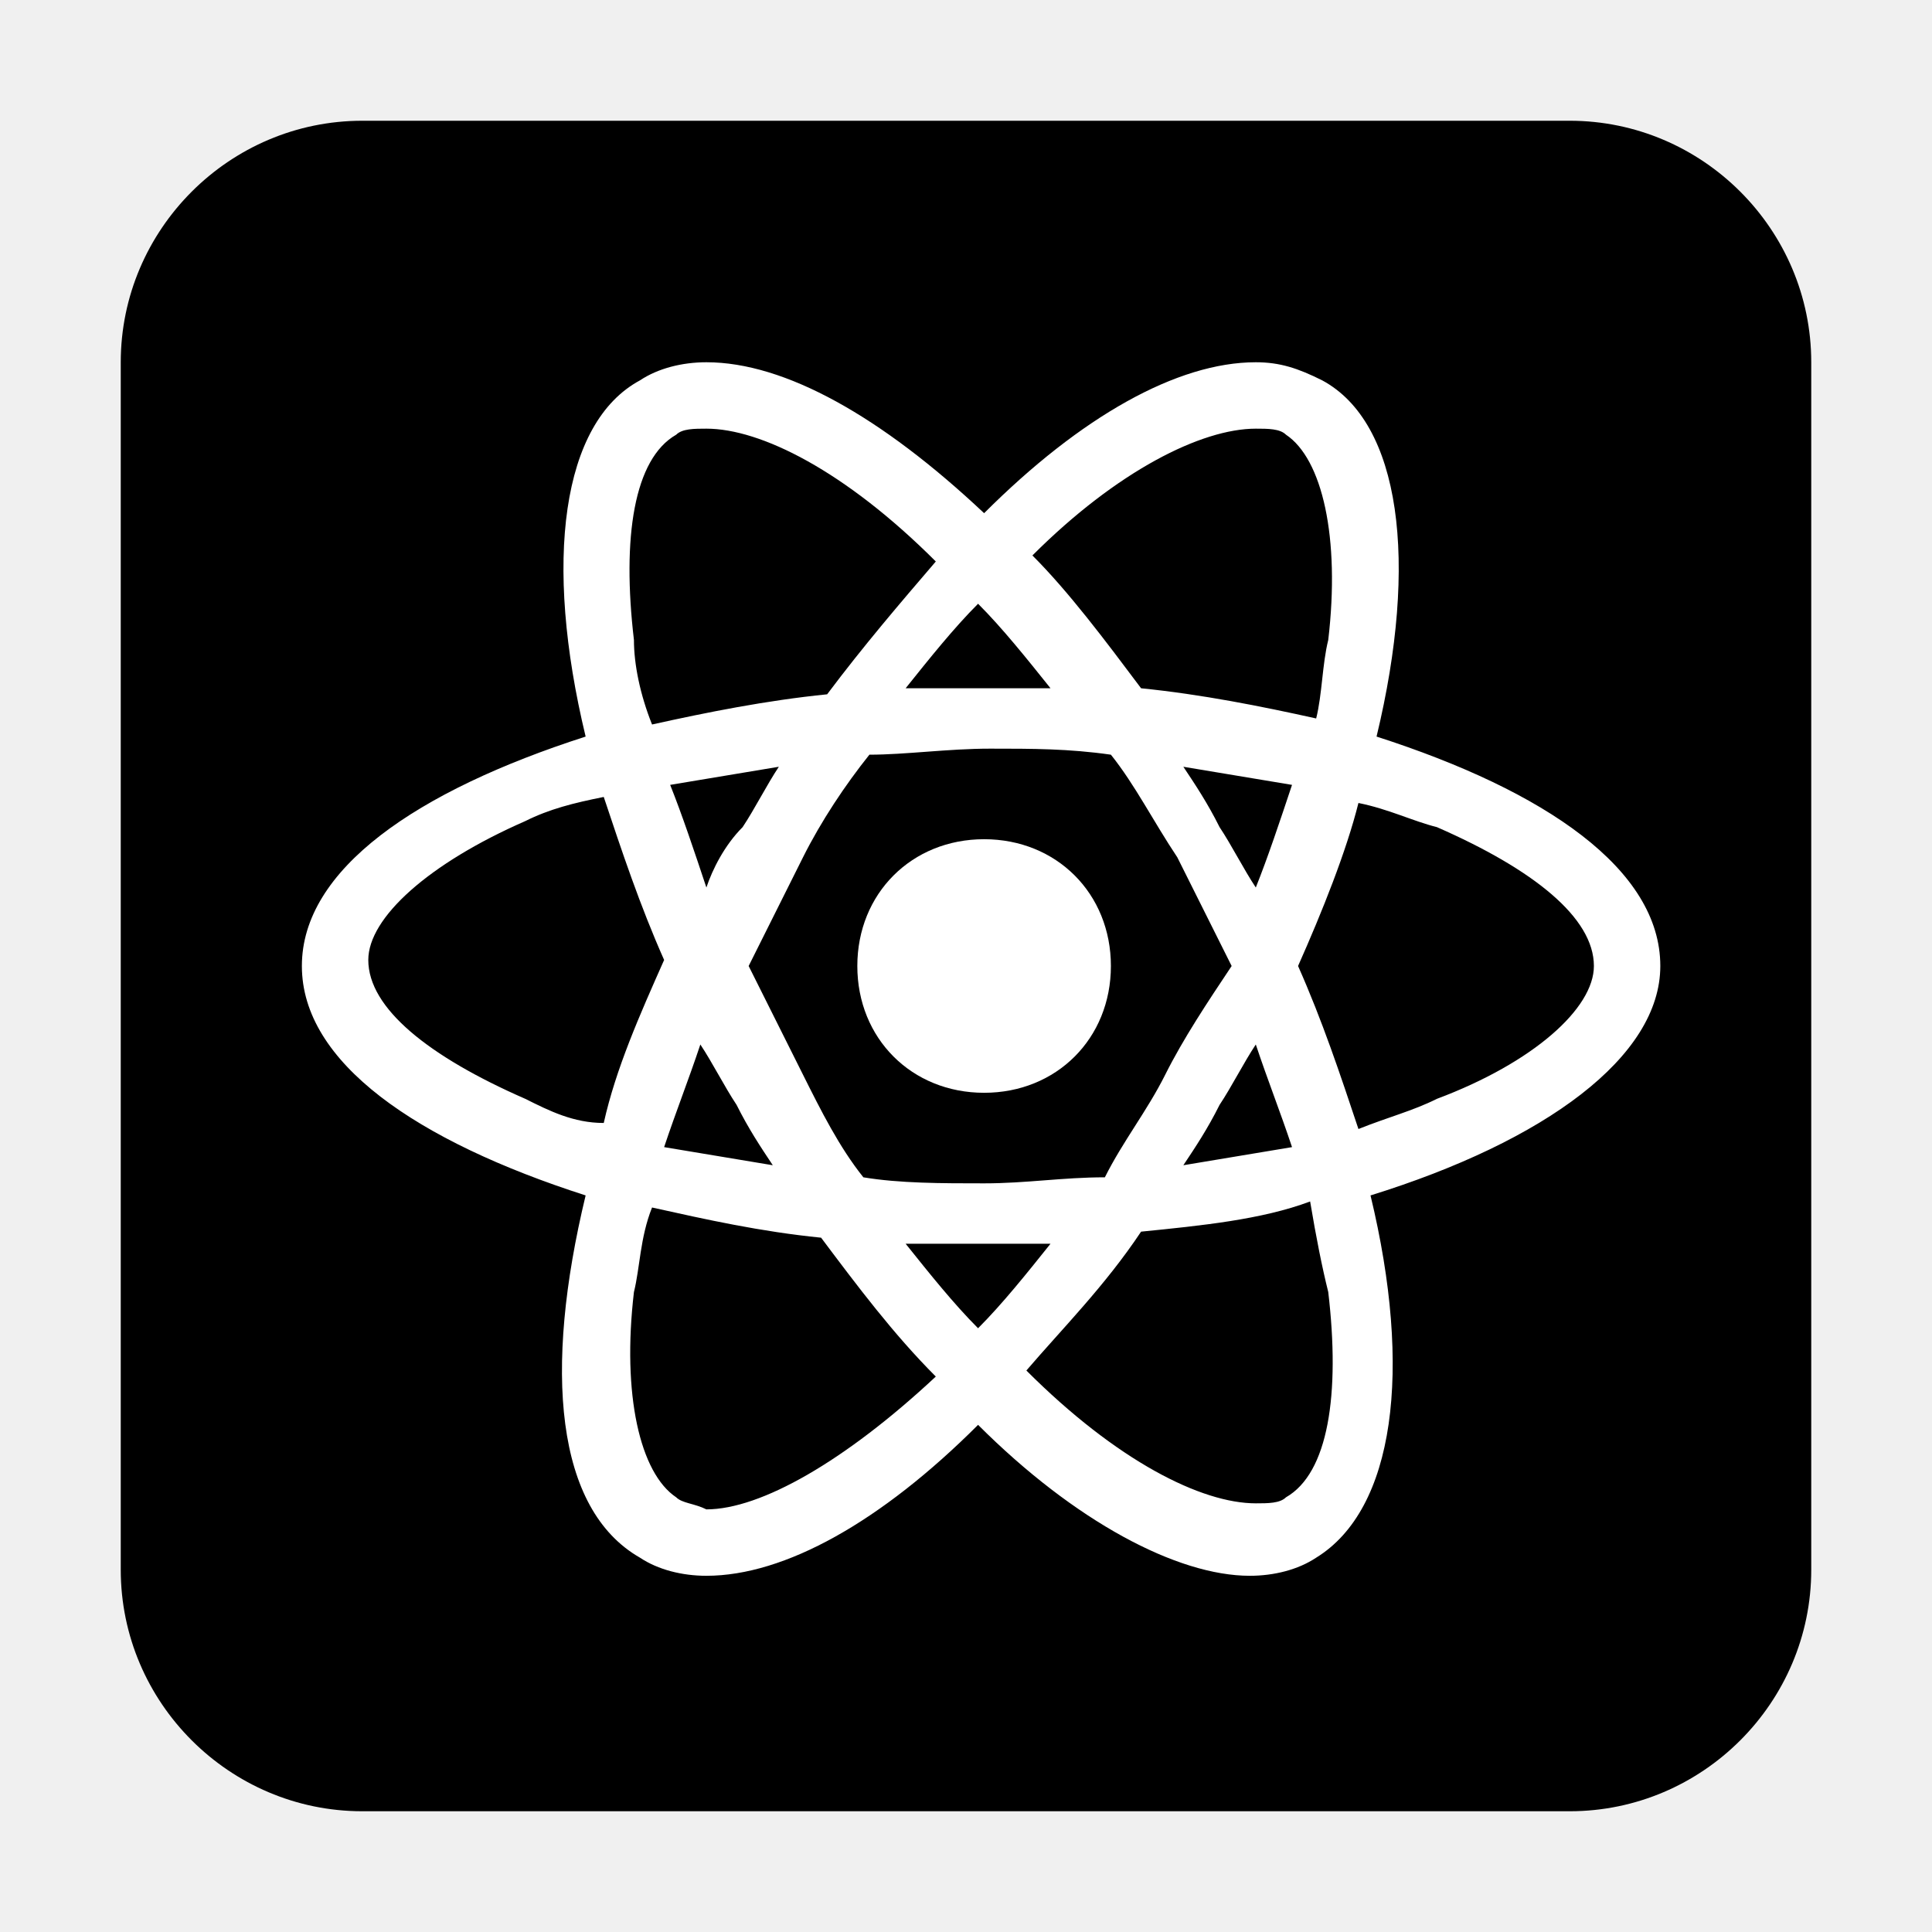
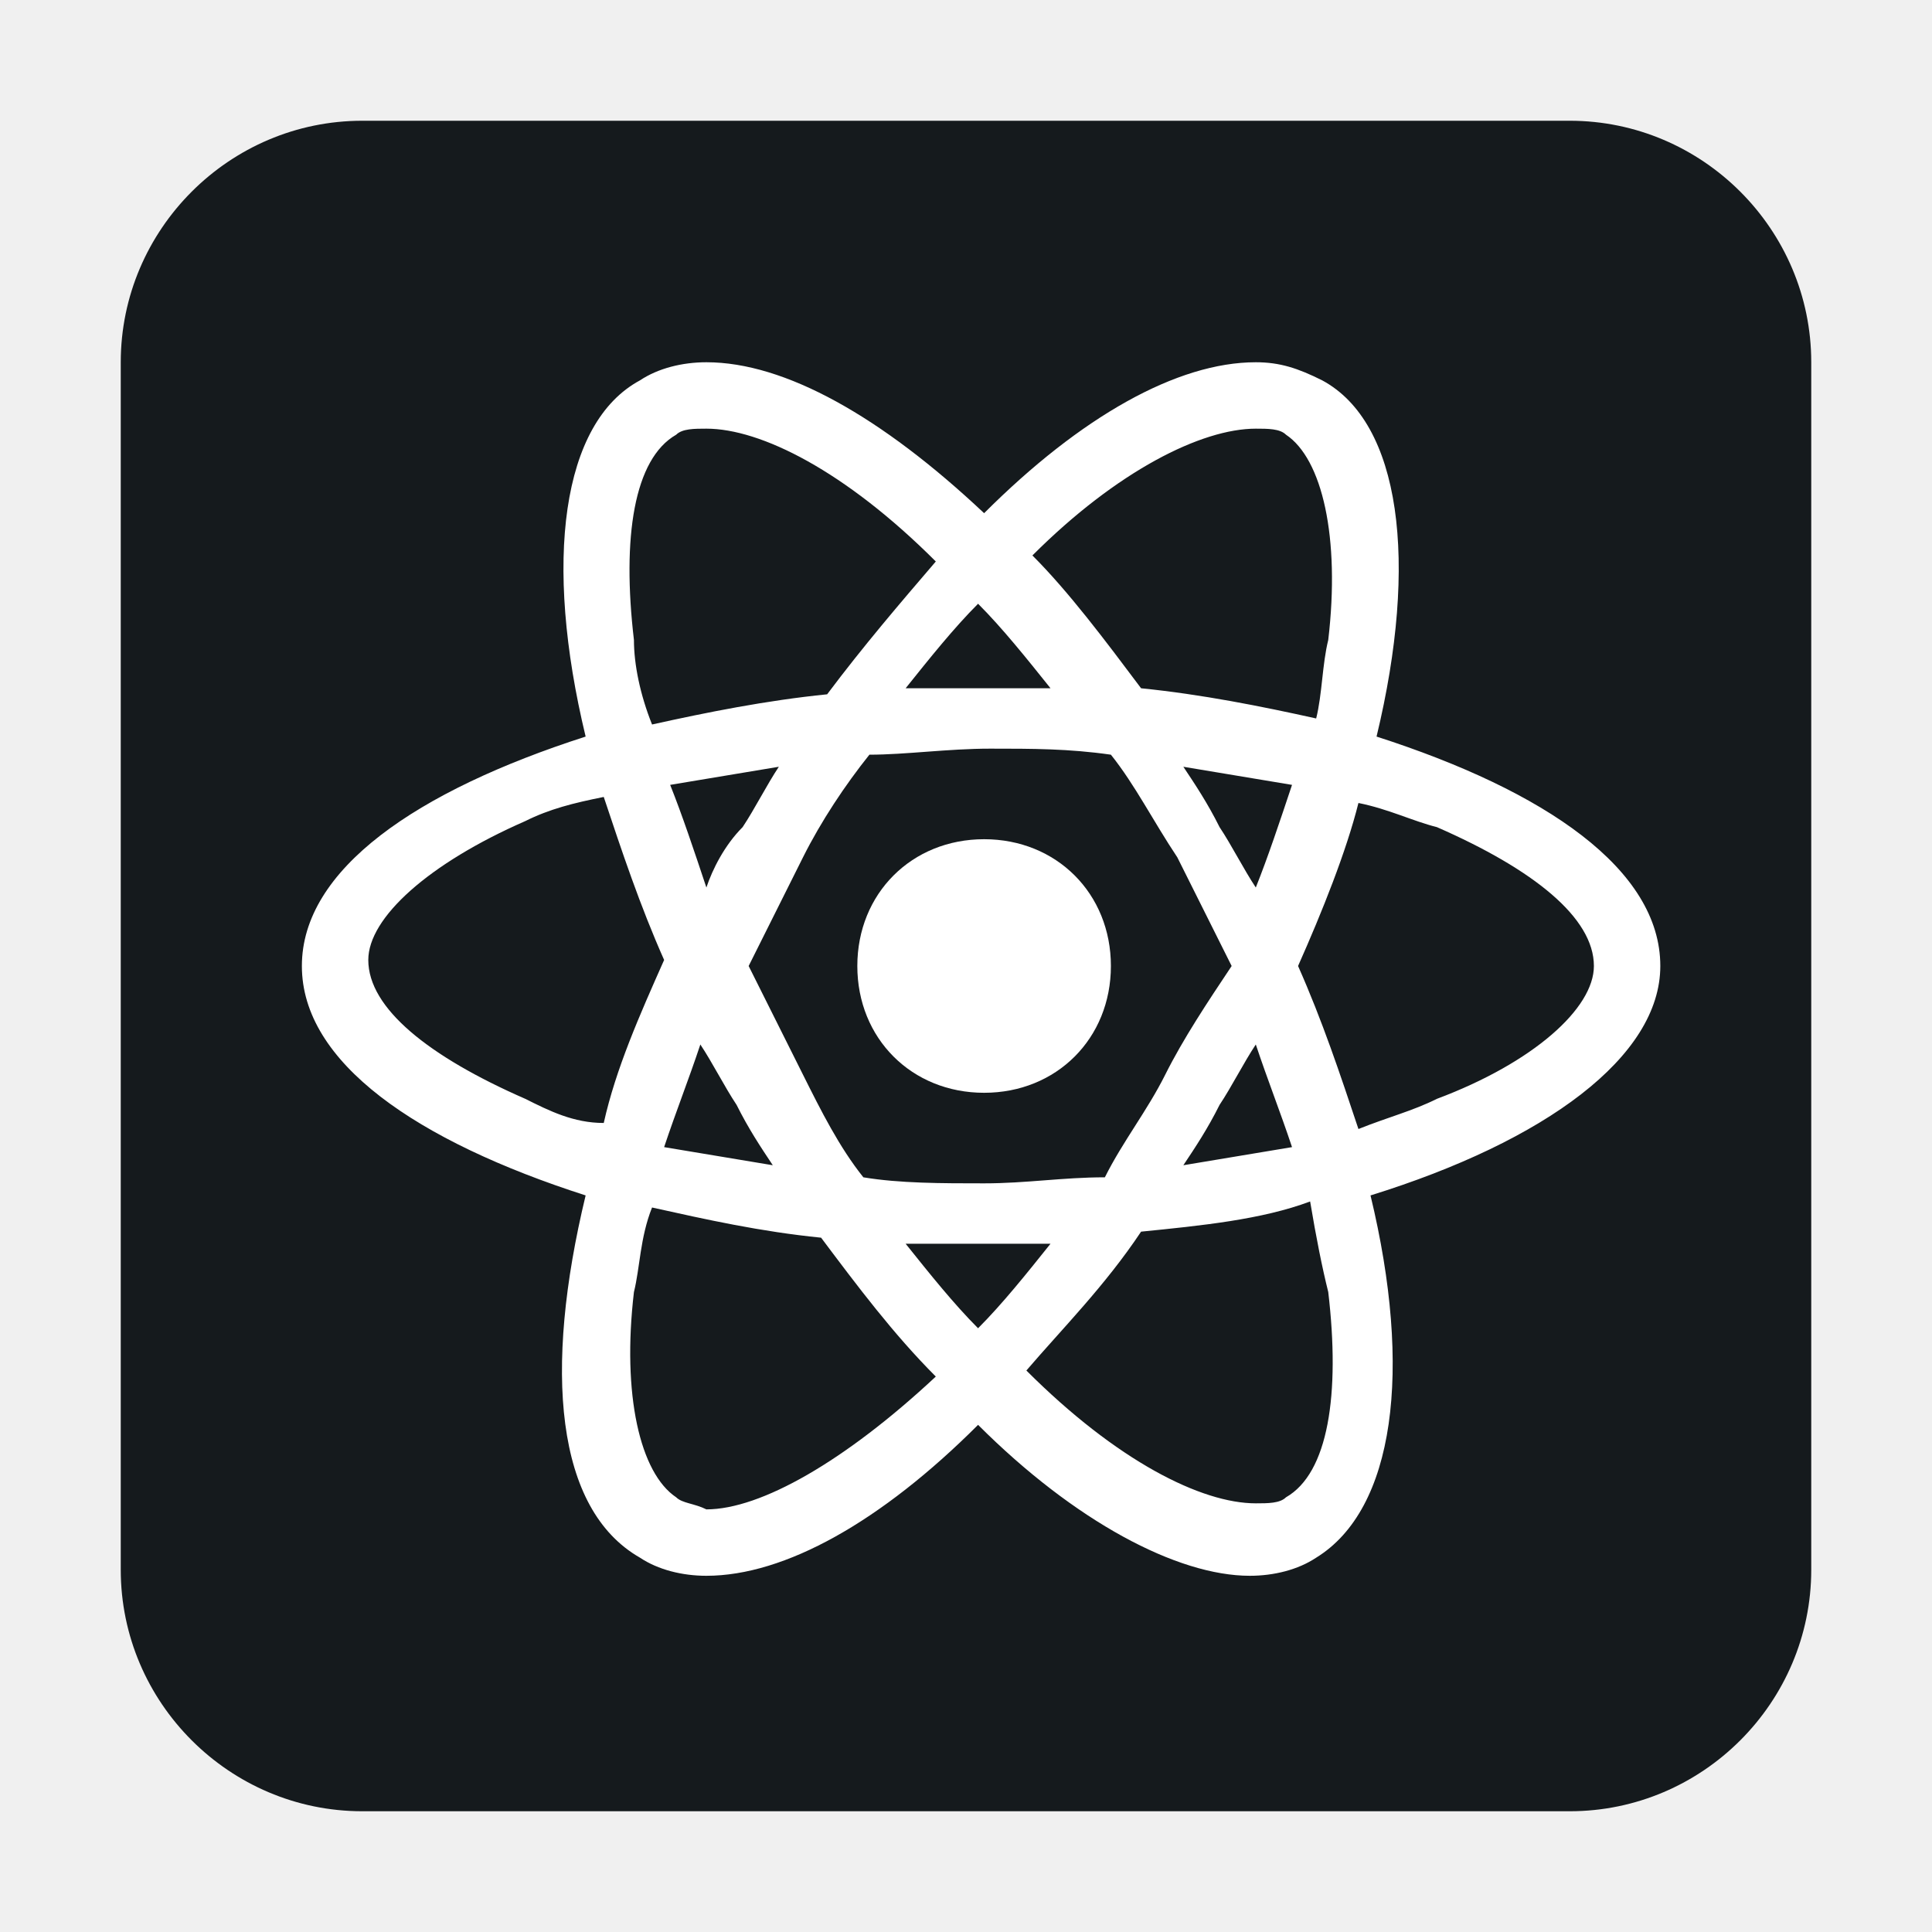
- <svg xmlns="http://www.w3.org/2000/svg" width="800px" height="800px" viewBox="0 0 32 32" id="Camada_1" version="1.1" xml:space="preserve">
+ <svg xmlns="http://www.w3.org/2000/svg" width="800px" height="800px" fill="#151a1d" viewBox="0 0 32 32" id="Camada_1" version="1.1" xml:space="preserve">
  <style type="text/css">
	.st0{fill:#FFFFFF;}
</style>
  <path d="M6,2h20c2.2,0,4,1.8,4,4v20c0,2.2-1.8,4-4,4H6c-2.2,0-4-1.8-4-4V6C2,3.8,3.8,2,6,2z" />
  <g>
    <path class="st0" d="M27.5,16c0-1.6-1.9-2.9-4.7-3.8c0.7-2.9,0.4-5.2-0.9-5.9C21.5,6.1,21.2,6,20.8,6c-1.3,0-2.9,0.9-4.5,2.5   C14.6,6.9,13,6,11.7,6c-0.4,0-0.8,0.1-1.1,0.3C9.3,7,9,9.3,9.7,12.2C6.9,13.1,5,14.4,5,16s1.9,2.9,4.7,3.8c-0.7,2.9-0.5,5.2,0.9,6   c0.3,0.2,0.7,0.3,1.1,0.3c1.3,0,2.9-0.9,4.5-2.5c1.6,1.6,3.3,2.5,4.5,2.5c0.4,0,0.8-0.1,1.1-0.3c1.3-0.8,1.6-3.1,0.9-6   C25.6,18.9,27.5,17.5,27.5,16z M20.8,7.1c0.2,0,0.4,0,0.5,0.1c0.6,0.4,0.9,1.7,0.7,3.4c-0.1,0.4-0.1,0.9-0.2,1.3   c-0.9-0.2-1.9-0.4-2.9-0.5c-0.6-0.8-1.2-1.6-1.8-2.2C18.5,7.8,19.9,7.1,20.8,7.1z M19.3,17.8c-0.3,0.6-0.7,1.1-1,1.7   c-0.7,0-1.3,0.1-2,0.1s-1.4,0-2-0.1c-0.4-0.5-0.7-1.1-1-1.7c-0.3-0.6-0.6-1.2-0.9-1.8c0.3-0.6,0.6-1.2,0.9-1.8   c0.3-0.6,0.7-1.2,1.1-1.7c0.6,0,1.3-0.1,2-0.1s1.3,0,2,0.1c0.4,0.5,0.7,1.1,1.1,1.7c0.3,0.6,0.6,1.2,0.9,1.8   C20,16.6,19.6,17.2,19.3,17.8z M20.8,17.3c0.2,0.6,0.4,1.1,0.6,1.7c-0.6,0.1-1.2,0.2-1.8,0.3c0.2-0.3,0.4-0.6,0.6-1   C20.4,18,20.6,17.6,20.8,17.3L20.8,17.3z M16.2,22c-0.4-0.4-0.8-0.9-1.2-1.4c0.4,0,0.8,0,1.2,0c0.4,0,0.8,0,1.2,0   C17,21.1,16.6,21.6,16.2,22z M12.8,19.3c-0.6-0.1-1.2-0.2-1.8-0.3c0.2-0.6,0.4-1.1,0.6-1.7c0.2,0.3,0.4,0.7,0.6,1   C12.4,18.7,12.6,19,12.8,19.3L12.8,19.3z M11.7,14.7c-0.2-0.6-0.4-1.2-0.6-1.7c0.6-0.1,1.2-0.2,1.8-0.3c-0.2,0.3-0.4,0.7-0.6,1   C12,14,11.8,14.4,11.7,14.7z M16.2,10c0.4,0.4,0.8,0.9,1.2,1.4c-0.4,0-0.8,0-1.2,0c-0.4,0-0.8,0-1.2,0C15.4,10.9,15.8,10.4,16.2,10   z M20.2,13.7c-0.2-0.4-0.4-0.7-0.6-1c0.6,0.1,1.2,0.2,1.8,0.3c-0.2,0.6-0.4,1.2-0.6,1.7C20.6,14.4,20.4,14,20.2,13.7z M10.5,10.6   c-0.2-1.7,0-3,0.7-3.4c0.1-0.1,0.3-0.1,0.5-0.1c0.9,0,2.3,0.7,3.8,2.2c-0.6,0.7-1.2,1.4-1.8,2.2c-1,0.1-2,0.3-2.9,0.5   C10.6,11.5,10.5,11,10.5,10.6z M8.7,18.2c-1.6-0.7-2.6-1.5-2.6-2.3c0-0.7,1-1.6,2.6-2.3c0.4-0.2,0.8-0.3,1.3-0.4   c0.3,0.9,0.6,1.8,1,2.7c-0.4,0.9-0.8,1.8-1,2.7C9.5,18.6,9.1,18.4,8.7,18.2L8.7,18.2z M11.2,24.8c-0.6-0.4-0.9-1.7-0.7-3.4   c0.1-0.4,0.1-0.9,0.3-1.4c0.9,0.2,1.8,0.4,2.8,0.5c0.6,0.8,1.2,1.6,1.9,2.3c-1.5,1.4-2.9,2.2-3.8,2.2   C11.5,24.9,11.3,24.9,11.2,24.8L11.2,24.8z M22,21.4c0.2,1.7,0,3-0.7,3.4c-0.1,0.1-0.3,0.1-0.5,0.1c-0.9,0-2.3-0.7-3.8-2.2   c0.6-0.7,1.3-1.4,1.9-2.3c1-0.1,2-0.2,2.8-0.5C21.8,20.5,21.9,21,22,21.4L22,21.4z M23.8,18.2c-0.4,0.2-0.8,0.3-1.3,0.5   c-0.3-0.9-0.6-1.8-1-2.7c0.4-0.9,0.8-1.9,1-2.7c0.5,0.1,0.9,0.3,1.3,0.4c1.6,0.7,2.6,1.5,2.6,2.3C26.4,16.7,25.4,17.6,23.8,18.2   L23.8,18.2z" />
    <path class="st0" d="M16.3,18.1c1.2,0,2.1-0.9,2.1-2.1s-0.9-2.1-2.1-2.1s-2.1,0.9-2.1,2.1S15.1,18.1,16.3,18.1z" />
  </g>
</svg>
